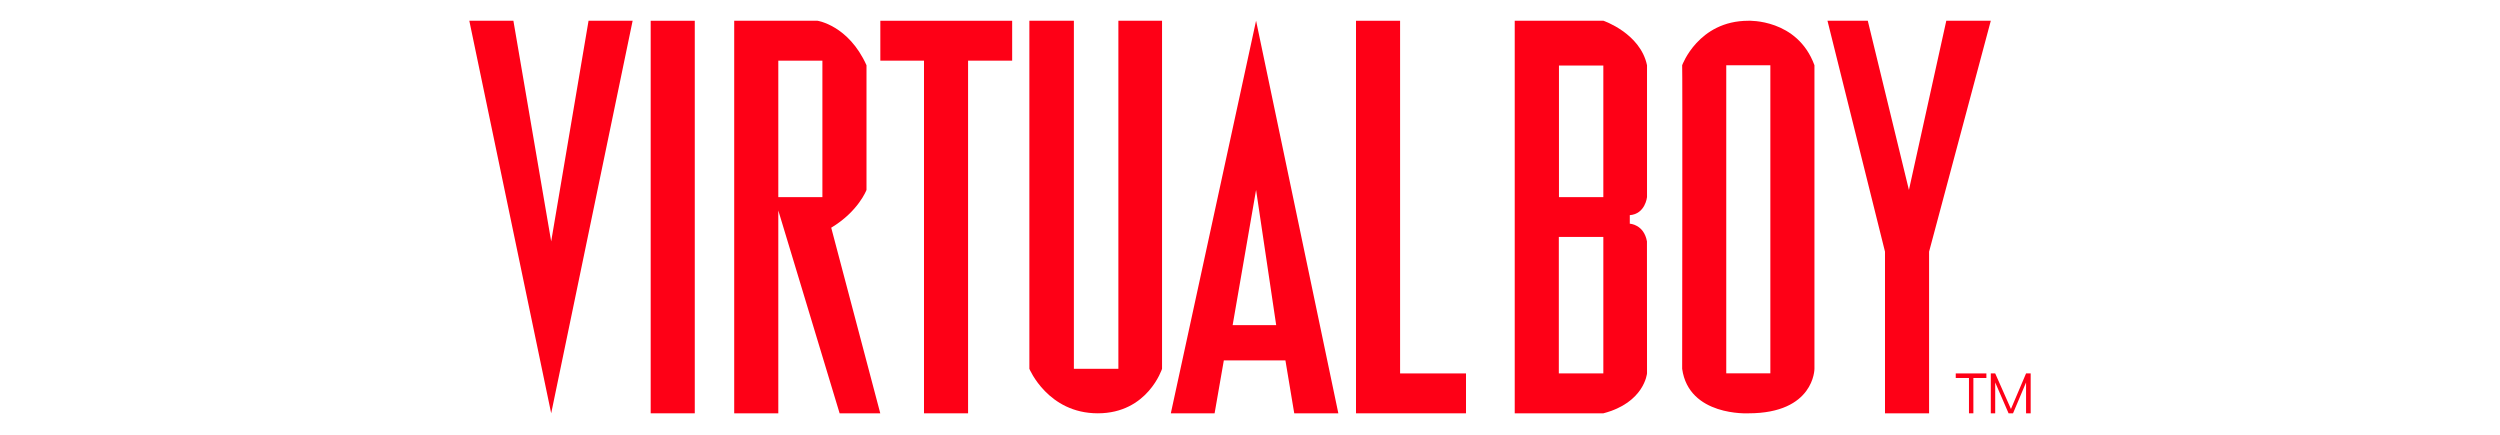
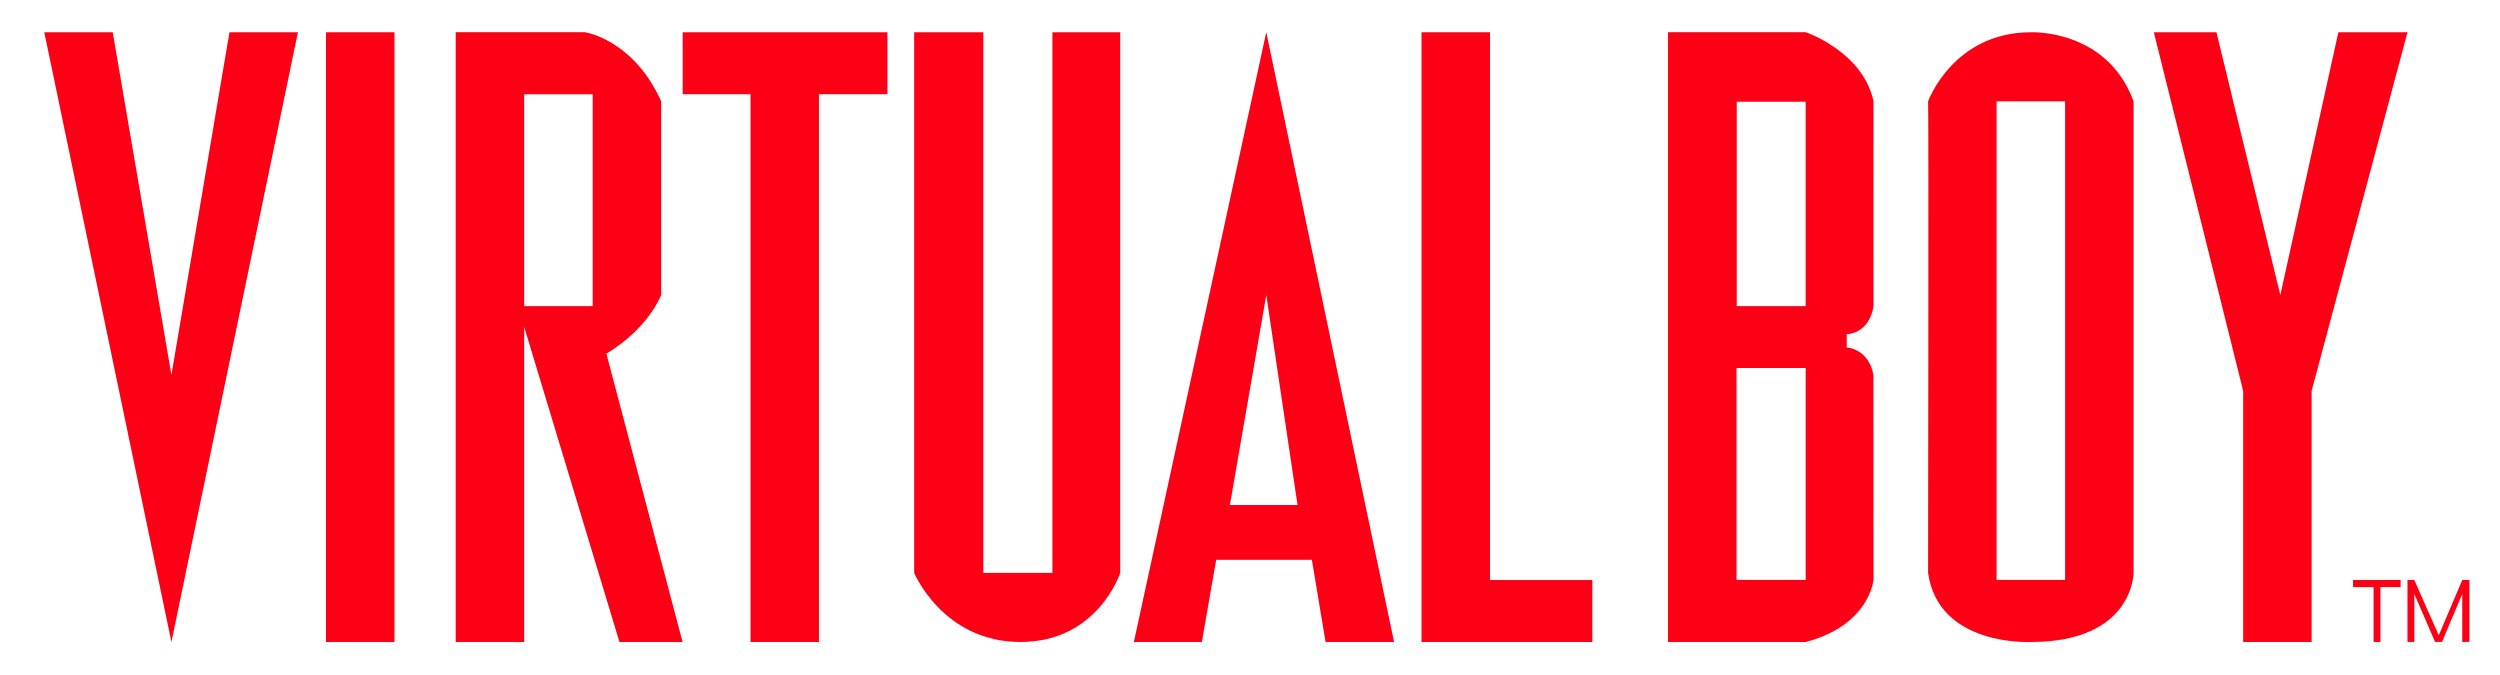
- <svg xmlns="http://www.w3.org/2000/svg" version="1.1" id="Ebene_1" x="0px" y="0px" width="566.929px" height="98.437px" viewBox="0 0 566.929 98.437" enable-background="new 0 0 566.929 98.437" xml:space="preserve">
+ <svg xmlns="http://www.w3.org/2000/svg" version="1.1" id="Ebene_1" x="0px" y="0px" width="365px" height="98.438px" viewBox="99.965 0 365 98.438" enable-background="new 99.965 0 365 98.438" xml:space="preserve">
  <g>
-     <path id="path2952" fill="#FE0016" d="M106.428,4.709l18.565,89.018l18.47-89.018h-9.997l-8.473,50.031l-8.569-50.031H106.428   L106.428,4.709z" />
-     <path id="path3726" fill="#FE0016" d="M147.557,4.709h9.997v89.018h-9.997V4.709C147.557,4.709,147.557,4.709,147.557,4.709z" />
-     <path id="path3728" fill="#FE0016" d="M166.497,4.699v89.031h10v-46l13.906,46h9.219l-11.125-42.094c6.181-3.708,8-8.562,8-8.562   V14.793c-4.094-9.092-11.156-10.094-11.156-10.094H166.497z M176.497,13.762h10v30.937h-10V13.762z" />
-     <path id="path3733" fill="#FE0016" d="M199.635,4.709h29.895v9.045h-9.997v79.974h-9.997V13.754h-9.901V4.709   C199.635,4.709,199.635,4.709,199.635,4.709z" />
-     <path id="path3735" fill="#FE0016" d="M284.841,4.699l-19.312,88.938v0.094h9.906l2.094-12h13.969l2,12h10L284.841,4.699   L284.841,4.699z M284.841,43.074l4.562,30.656h-9.875L284.841,43.074z" />
-     <path id="path2882" fill="#FE0016" d="M307.504,4.709h9.997v79.974h14.947v9.045h-24.944V4.709   C307.504,4.709,307.504,4.709,307.504,4.709z" />
-     <path id="path3660" fill="#FE0016" d="M414.421,4.709h9.14l9.33,38.368l8.473-38.368h10.092l-13.995,52.364v36.655h-9.997V57.073   L414.421,4.709L414.421,4.709L414.421,4.709z" />
-     <path id="path3662" fill="#FE0016" d="M396.482,4.709c-11.363,0-15.016,10.084-15.016,10.084c0.095,0.143,0,66.94,0,68.844   c1.507,10.821,15.016,10.091,15.016,10.091l0,0c14.988,0,14.984-10.091,14.984-10.091V14.793   C407.591,4.21,396.482,4.709,396.482,4.709L396.482,4.709z M391.466,14.793h10v69.875h-10V14.793z" />
-     <path id="path3667" fill="#FE0016" d="M233.433,4.709h10.092v78.926h10.092V4.709h9.901v78.926c0,0-3.237,10.092-14.567,10.092   s-15.519-10.092-15.519-10.092V4.709C233.433,4.709,233.433,4.709,233.433,4.709z" />
-     <path id="path3669" fill="#FE0016" d="M343.497,4.699v89.031h20.094c9.327-2.428,9.906-9.062,9.906-9.062   s-0.015-23.781-0.015-29.928c-0.7-3.88-3.892-4.01-3.892-4.01s-0.012-1.084,0-1.938c3.526-0.269,3.906-4.094,3.906-4.094   s-0.015-23.757,0-29.906c-1.524-7.263-9.906-10.094-9.906-10.094H343.497z M353.528,14.856h10.062v29.844h-10.062V14.856z    M353.497,53.731h10.094v30.938h-10.094V53.731L353.497,53.731z" />
-     <path id="path3699" fill="#FE0016" d="M443.507,84.683h6.95v1.033h-2.951v8.011h-1v-8.011h-2.999V84.683L443.507,84.683z" />
-     <path id="path3713" fill="#FE0016" d="M451.456,93.727v-9.045h1l3.57,8.068l3.427-8.068h1.047v9.045h-1.047v-7.001l-2.955,7.001   h-1.01l-3.033-7.001v7.001H451.456L451.456,93.727z" />
+     <path id="path2952" fill="#FE0016" d="M106.428,4.709l18.564,89.019l18.47-89.019h-9.997l-8.473,50.031l-8.569-50.031H106.428   L106.428,4.709z" />
+     <path id="path3726" fill="#FE0016" d="M147.557,4.709h9.997v89.019h-9.997V4.709L147.557,4.709z" />
+     <path id="path3728" fill="#FE0016" d="M166.497,4.699V93.73h10v-46l13.906,46h9.219l-11.125-42.095c6.182-3.708,8-8.562,8-8.562   V14.793c-4.094-9.092-11.156-10.094-11.156-10.094H166.497z M176.497,13.762h10v30.937h-10V13.762z" />
+     <path id="path3733" fill="#FE0016" d="M199.635,4.709h29.896v9.045h-9.997v79.975h-9.997V13.754h-9.9L199.635,4.709   C199.635,4.709,199.635,4.709,199.635,4.709z" />
+     <path id="path3735" fill="#FE0016" d="M284.841,4.699l-19.312,88.938v0.094h9.906l2.094-12h13.969l2,12h10L284.841,4.699   L284.841,4.699z M284.841,43.074l4.563,30.656h-9.875L284.841,43.074z" />
+     <path id="path2882" fill="#FE0016" d="M307.505,4.709h9.997v79.975h14.946v9.045h-24.943V4.709L307.505,4.709z" />
+     <path id="path3660" fill="#FE0016" d="M414.422,4.709h9.14l9.33,38.368l8.473-38.368h10.092l-13.994,52.364v36.655h-9.997V57.073   L414.422,4.709L414.422,4.709L414.422,4.709z" />
+     <path id="path3662" fill="#FE0016" d="M396.482,4.709c-11.363,0-15.016,10.084-15.016,10.084c0.095,0.144,0,66.94,0,68.845   c1.507,10.82,15.016,10.091,15.016,10.091l0,0c14.988,0,14.984-10.092,14.984-10.092V14.793   C407.592,4.21,396.482,4.709,396.482,4.709L396.482,4.709z M391.467,14.793h10v69.875h-10V14.793z" />
+     <path id="path3667" fill="#FE0016" d="M233.433,4.709h10.092v78.926h10.092V4.709h9.901v78.926c0,0-3.237,10.093-14.567,10.093   s-15.519-10.093-15.519-10.093L233.433,4.709C233.433,4.709,233.433,4.709,233.433,4.709z" />
+     <path id="path3669" fill="#FE0016" d="M343.497,4.699V93.73h20.095c9.327-2.429,9.905-9.063,9.905-9.063s-0.015-23.78-0.015-29.928   c-0.7-3.88-3.892-4.01-3.892-4.01s-0.013-1.084,0-1.938c3.525-0.269,3.905-4.094,3.905-4.094s-0.015-23.757,0-29.906   c-1.523-7.263-9.905-10.094-9.905-10.094L343.497,4.699L343.497,4.699z M353.528,14.856h10.063V44.7h-10.063V14.856z    M353.497,53.731h10.095v30.938h-10.095V53.731L353.497,53.731z" />
+     <path id="path3699" fill="#FE0016" d="M443.508,84.683h6.949v1.032h-2.95v8.012h-1v-8.012h-2.999V84.683L443.508,84.683z" />
+     <path id="path3713" fill="#FE0016" d="M451.456,93.727v-9.045h1l3.57,8.067l3.427-8.067h1.048v9.045h-1.048v-7.001l-2.955,7.001   h-1.01l-3.033-7.001v7.001H451.456L451.456,93.727z" />
  </g>
</svg>
